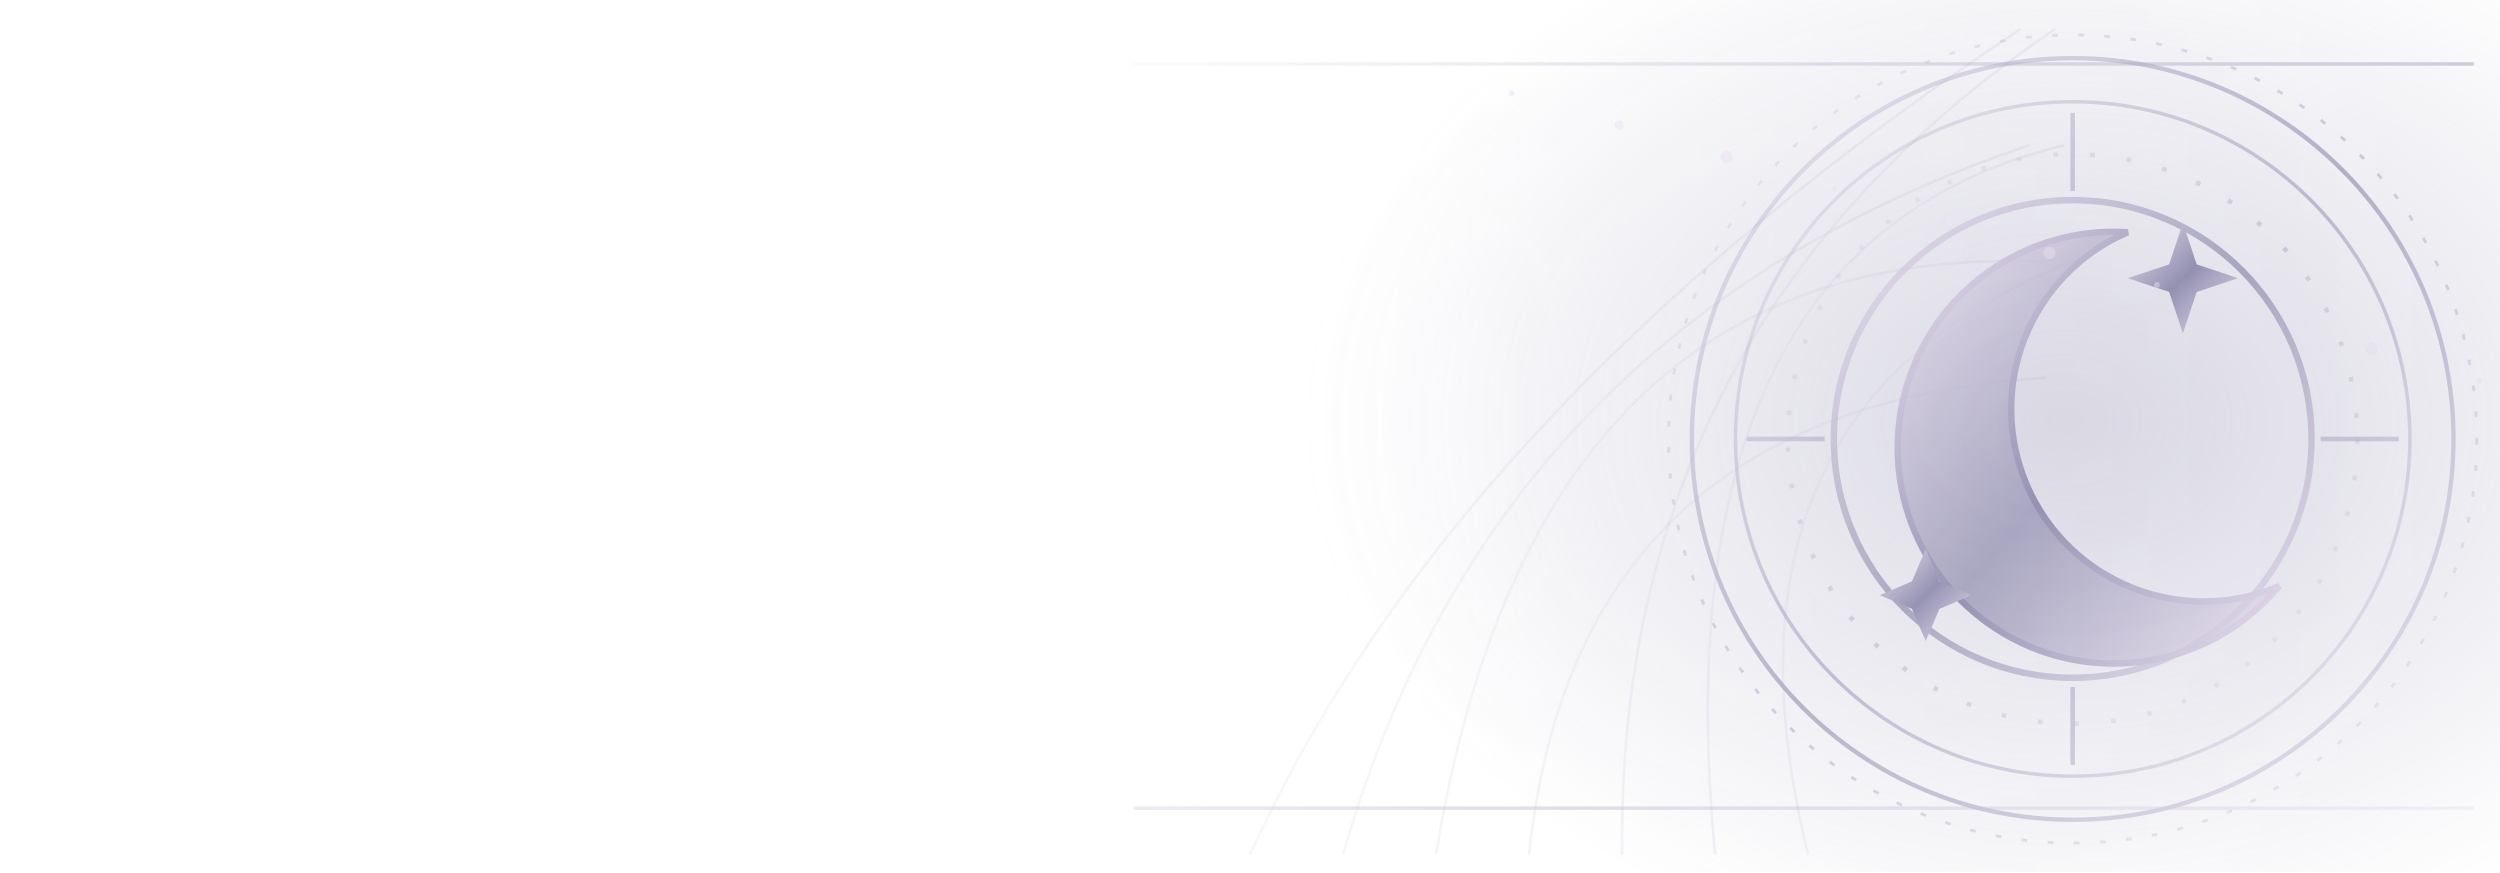
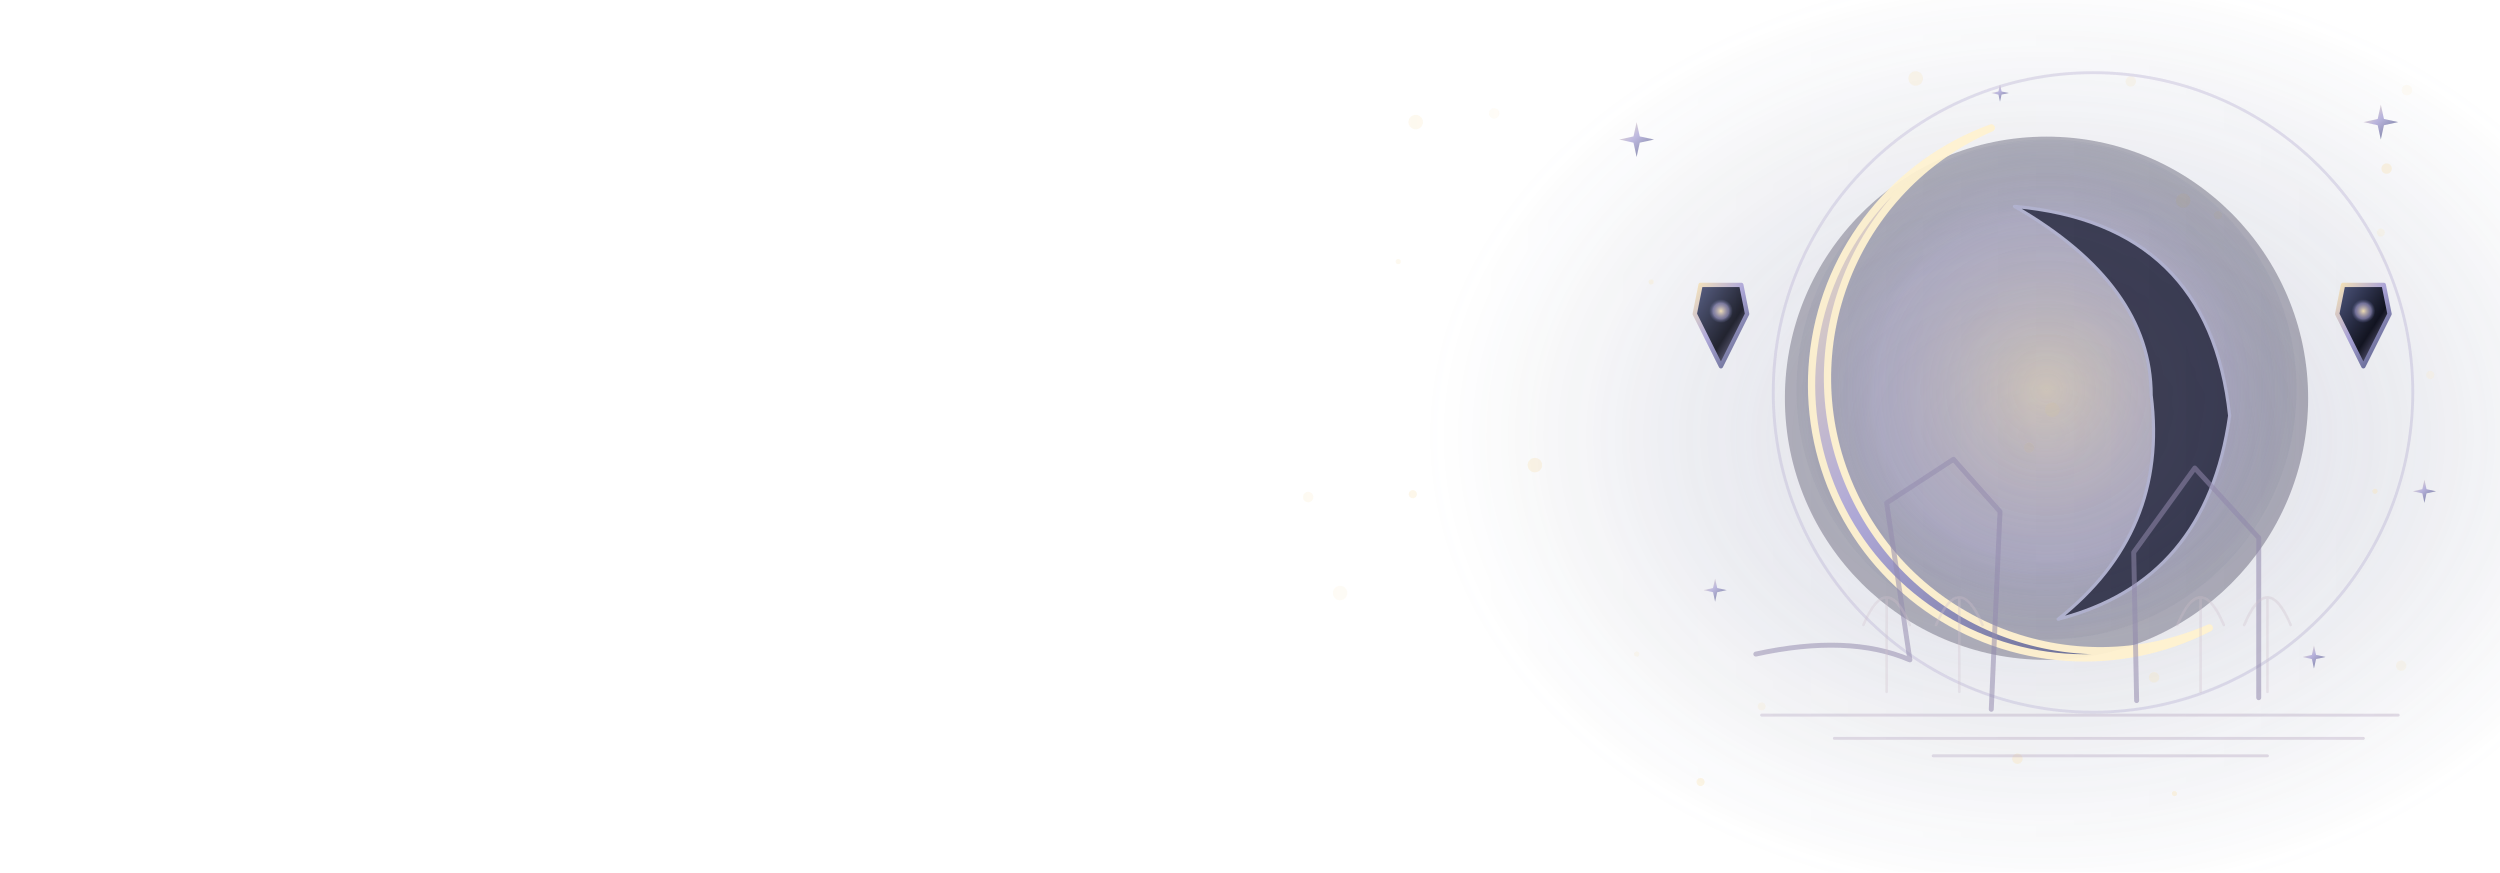
- <svg xmlns="http://www.w3.org/2000/svg" viewBox="0 0 860 300" fill="none" aria-hidden="true">
+ <svg xmlns="http://www.w3.org/2000/svg" viewBox="0 0 860 300" fill="none">
  <defs>
-     <linearGradient id="metal" x1="0" y1="0" x2="1" y2="1">
-       <stop stop-color="#e8deef" />
-       <stop offset=".50" stop-color="#8f8cae" />
-       <stop offset="1" stop-color="#e8deef" />
+     <linearGradient id="metal" x1="0" y1="0" x2=".9" y2="1">
+       <stop stop-color="#f7e3b5" />
+       <stop offset=".46" stop-color="#a9a2d6" />
+       <stop offset="1" stop-color="#4d557e" />
    </linearGradient>
-     <radialGradient id="shine">
-       <stop stop-color="#8f8cae" stop-opacity=".36" />
-       <stop offset="1" stop-color="#8f8cae" stop-opacity="0" />
+     <linearGradient id="darkmetal" x1="0" y1="0" x2="1" y2="1">
+       <stop stop-color="#4d557e" />
+       <stop offset=".6" stop-color="#0e101d" />
+       <stop offset="1" stop-color="#a9a2d6" />
+     </linearGradient>
+     <radialGradient id="light">
+       <stop stop-color="#a9a2d6" stop-opacity=".41" />
+       <stop offset=".53" stop-color="#4d557e" stop-opacity=".16" />
+       <stop offset="1" stop-color="#4d557e" stop-opacity="0" />
    </radialGradient>
-     <linearGradient id="fade" x1="0" x2="1">
-       <stop stop-color="white" stop-opacity="0" />
-       <stop offset=".33" stop-color="white" stop-opacity=".05" />
-       <stop offset=".62" stop-color="white" stop-opacity=".9" />
-       <stop offset="1" stop-color="white" />
+     <linearGradient id="fade">
+       <stop stop-color="#fff" stop-opacity="0" />
+       <stop offset=".39" stop-color="#fff" stop-opacity=".22" />
+       <stop offset=".62" stop-color="#fff" stop-opacity=".9" />
+       <stop offset="1" stop-color="#fff" />
    </linearGradient>
-     <mask id="f">
+     <mask id="leftFade">
      <rect width="860" height="300" fill="url(#fade)" />
    </mask>
+     <radialGradient id="orb">
+       <stop stop-color="#f7e3b5" stop-opacity=".95" />
+       <stop offset=".68" stop-color="#a9a2d6" stop-opacity=".56" />
+       <stop offset="1" stop-color="#4d557e" stop-opacity=".13" />
+     </radialGradient>
  </defs>
-   <g mask="url(#f)">
-     <ellipse cx="710" cy="145" rx="260" ry="190" fill="url(#shine)" />
-     <circle cx="713" cy="151" r="131" stroke="url(#metal)" stroke-width="1.5" opacity=".65" />
-     <circle cx="713" cy="151" r="116" stroke="url(#metal)" stroke-width="1.2" opacity=".54" />
-     <circle cx="713" cy="151" r="139" stroke="url(#metal)" stroke-dasharray="2 7" opacity=".40" />
-     <path d="M430 294 Q500 140 695 10" stroke="url(#metal)" stroke-width=".9" opacity=".12" />
-     <path d="M462 294 Q514 112 698 50" stroke="url(#metal)" stroke-width=".9" opacity=".12" />
-     <path d="M494 294 Q528 84 701 90" stroke="url(#metal)" stroke-width=".9" opacity=".12" />
-     <path d="M526 294 Q542 140 704 130" stroke="url(#metal)" stroke-width=".9" opacity=".12" />
-     <path d="M558 294 Q556 112 707 10" stroke="url(#metal)" stroke-width=".9" opacity=".12" />
-     <path d="M590 294 Q570 84 710 50" stroke="url(#metal)" stroke-width=".9" opacity=".12" />
-     <path d="M622 294 Q584 140 713 90" stroke="url(#metal)" stroke-width=".9" opacity=".12" />
-     <g transform="translate(713 151) scale(1.58) translate(-80 -80)">
-       <circle cx="80" cy="80" r="52" stroke="url(#metal)" stroke-width="1.4" opacity=".75" />
-       <path d="M92 35A47 47 0 1 0 125 112A39 39 0 1 1 92 35Z" fill="url(#metal)" fill-opacity=".74" stroke="url(#metal)" stroke-width="1.4" />
-       <circle cx="80" cy="80" r="62" stroke="url(#metal)" opacity=".35" stroke-dasharray="1 7" />
-       <g fill="url(#metal)">
-         <path d="M104 33l3 9 9 3-9 3-3 9-3-9-9-3 9-3Z" />
-         <path d="M48 104l3 7 7 3-7 3-3 7-3-7-7-3 7-3Z" />
-       </g>
-       <path d="M80 9v17M80 134v17M9 80h17M134 80h17" stroke="url(#metal)" opacity=".65" />
-     </g>
-     <circle cx="520" cy="32" r="1.0" fill="#e8deef" opacity=".5" />
-     <circle cx="557" cy="43" r="1.55" fill="#e8deef" opacity=".5" />
-     <circle cx="594" cy="54" r="2.1" fill="#e8deef" opacity=".5" />
-     <circle cx="631" cy="65" r="1.0" fill="#e8deef" opacity=".5" />
-     <circle cx="668" cy="76" r="1.55" fill="#e8deef" opacity=".5" />
-     <circle cx="705" cy="87" r="2.1" fill="#e8deef" opacity=".5" />
-     <circle cx="742" cy="98" r="1.0" fill="#e8deef" opacity=".5" />
-     <circle cx="779" cy="109" r="1.55" fill="#e8deef" opacity=".5" />
-     <circle cx="816" cy="120" r="2.1" fill="#e8deef" opacity=".5" />
-     <circle cx="853" cy="131" r="1.0" fill="#e8deef" opacity=".5" />
-     <path d="M390 22H851M390 278H851" stroke="url(#metal)" stroke-width="1.2" opacity=".4" />
-     <path d="M455 151H565M840 151H860" stroke="url(#metal)" stroke-width="1" opacity=".4" />
+   <g mask="url(#leftFade)">
+     <ellipse cx="703" cy="150" rx="211" ry="160" fill="url(#light)" stroke="none" stroke-width="1" opacity="0.75" />
+     <circle cx="659" cy="27" r="2.5" fill="#f7e3b5" stroke="none" stroke-width="1" opacity="0.28" />
+     <circle cx="836" cy="129" r="1.4" fill="#f7e3b5" stroke="none" stroke-width="1" opacity="0.2" />
+     <circle cx="821" cy="58" r="1.8" fill="#f7e3b5" stroke="none" stroke-width="1" opacity="0.38" />
+     <circle cx="528" cy="160" r="2.5" fill="#f7e3b5" stroke="none" stroke-width="1" opacity="0.38" />
+     <circle cx="563" cy="225" r="0.9" fill="#f7e3b5" stroke="none" stroke-width="1" opacity="0.2" />
+     <circle cx="486" cy="170" r="1.4" fill="#f7e3b5" stroke="none" stroke-width="1" opacity="0.38" />
+     <circle cx="487" cy="42" r="2.5" fill="#f7e3b5" stroke="none" stroke-width="1" opacity="0.28" />
+     <circle cx="817" cy="169" r="0.9" fill="#f7e3b5" stroke="none" stroke-width="1" opacity="0.38" />
+     <circle cx="481" cy="90" r="0.9" fill="#f7e3b5" stroke="none" stroke-width="1" opacity="0.28" />
+     <circle cx="694" cy="261" r="1.8" fill="#f7e3b5" stroke="none" stroke-width="1" opacity="0.38" />
+     <circle cx="568" cy="97" r="0.9" fill="#f7e3b5" stroke="none" stroke-width="1" opacity="0.28" />
+     <circle cx="751" cy="69" r="2.5" fill="#f7e3b5" stroke="none" stroke-width="1" opacity="0.28" />
+     <circle cx="826" cy="229" r="1.8" fill="#f7e3b5" stroke="none" stroke-width="1" opacity="0.2" />
+     <circle cx="748" cy="273" r="0.9" fill="#f7e3b5" stroke="none" stroke-width="1" opacity="0.38" />
+     <circle cx="706" cy="141" r="2.5" fill="#f7e3b5" stroke="none" stroke-width="1" opacity="0.28" />
+     <circle cx="461" cy="204" r="2.5" fill="#f7e3b5" stroke="none" stroke-width="1" opacity="0.2" />
+     <circle cx="450" cy="171" r="1.8" fill="#f7e3b5" stroke="none" stroke-width="1" opacity="0.28" />
+     <circle cx="585" cy="269" r="1.4" fill="#f7e3b5" stroke="none" stroke-width="1" opacity="0.38" />
+     <circle cx="819" cy="80" r="1.4" fill="#f7e3b5" stroke="none" stroke-width="1" opacity="0.2" />
+     <circle cx="733" cy="28" r="1.8" fill="#f7e3b5" stroke="none" stroke-width="1" opacity="0.2" />
+     <circle cx="606" cy="243" r="1.4" fill="#f7e3b5" stroke="none" stroke-width="1" opacity="0.2" />
+     <circle cx="698" cy="154" r="1.8" fill="#f7e3b5" stroke="none" stroke-width="1" opacity="0.28" />
+     <circle cx="828" cy="31" r="1.8" fill="#f7e3b5" stroke="none" stroke-width="1" opacity="0.14" />
+     <circle cx="763" cy="74" r="1.4" fill="#f7e3b5" stroke="none" stroke-width="1" opacity="0.2" />
+     <circle cx="741" cy="233" r="1.8" fill="#f7e3b5" stroke="none" stroke-width="1" opacity="0.28" />
+     <circle cx="514" cy="39" r="1.8" fill="#f7e3b5" stroke="none" stroke-width="1" opacity="0.14" />
+     <ellipse cx="704" cy="137" rx="90" ry="90" fill="#34324a" stroke="none" stroke-width="1" opacity="0.36" />
+     <circle cx="704" cy="134" r="86" fill="url(#orb)" stroke="none" stroke-width="1" opacity="0.47" />
+     <path d="M685 44 A94 94 0 1 0 760 216 A78 78 0 1 1 685 44Z" stroke="#fff1cd" stroke-width="2.5" opacity="0.94" fill="url(#metal)" stroke-linecap="round" stroke-linejoin="round" />
+     <path d="M693 71Q760 77 767 143Q759 200 708 213Q746 183 740 136Q740 98 693 71Z" stroke="#aeb0cf" stroke-width="1.1" opacity="0.84" fill="#1e2038" stroke-linecap="round" stroke-linejoin="round" />
+     <circle cx="720" cy="135" r="110" fill="none" stroke="#b2aacf" stroke-width="1" opacity="0.36" />
+     <path d="M604 225Q636 218 657 227L649 173L672 158L688 176L685 244 M735 241L734 190L755 161L777 185L777 240" stroke="#8d83a9" stroke-width="1.7" opacity="0.54" fill="none" stroke-linecap="round" stroke-linejoin="round" />
+     <path d="M606 246H825 M631 254H813 M665 260H780" stroke="#ab9ab6" stroke-width="1" opacity="0.35" fill="none" stroke-linecap="round" stroke-linejoin="round" />
+     <path d="M649 238V206 M641 215Q649 196 657 215" stroke="#ccbdc9" stroke-width="0.9" opacity="0.32" fill="none" stroke-linecap="round" stroke-linejoin="round" />
+     <path d="M674 238V206 M666 215Q674 196 682 215" stroke="#ccbdc9" stroke-width="0.9" opacity="0.32" fill="none" stroke-linecap="round" stroke-linejoin="round" />
+     <path d="M757 238V206 M749 215Q757 196 765 215" stroke="#ccbdc9" stroke-width="0.9" opacity="0.32" fill="none" stroke-linecap="round" stroke-linejoin="round" />
+     <path d="M780 238V206 M772 215Q780 196 788 215" stroke="#ccbdc9" stroke-width="0.9" opacity="0.32" fill="none" stroke-linecap="round" stroke-linejoin="round" />
+     <path d="M563 42L564.08 46.92L569 48L564.08 49.08L563 54L561.92 49.08L557 48L561.92 46.92Z" fill="url(#metal)" opacity="0.8" />
+     <path d="M590 199L590.72 202.28L594 203L590.72 203.72L590 207L589.28 203.72L586 203L589.28 202.28Z" fill="url(#metal)" opacity="0.8" />
+     <path d="M819 36L820.08 40.92L825 42L820.08 43.08L819 48L817.92 43.08L813 42L817.92 40.92Z" fill="url(#metal)" opacity="0.8" />
+     <path d="M796 222L796.72 225.28L800 226L796.72 226.72L796 230L795.28 226.72L792 226L795.28 225.28Z" fill="url(#metal)" opacity="0.8" />
+     <path d="M688 29L688.54 31.46L691 32L688.54 32.54L688 35L687.46 32.54L685 32L687.46 31.46Z" fill="url(#metal)" opacity="0.8" />
+     <path d="M834 165L834.72 168.28L838 169L834.72 169.72L834 173L833.28 169.72L830 169L833.28 168.28Z" fill="url(#metal)" opacity="0.8" />
+     <line x1="592" y1="39" x2="592" y2="99" stroke="url(#metal)" stroke-width="1" opacity="0.45" stroke-linecap="round" />
+     <path d="M583 108L585 98H599L601 108L592 126Z" stroke="url(#metal)" stroke-width="1.5" opacity="1" fill="url(#darkmetal)" stroke-linecap="round" stroke-linejoin="round" />
+     <circle cx="592" cy="107" r="4" fill="url(#orb)" stroke="none" stroke-width="1" opacity="1" />
+     <line x1="813" y1="39" x2="813" y2="99" stroke="url(#metal)" stroke-width="1" opacity="0.45" stroke-linecap="round" />
+     <path d="M804 108L806 98H820L822 108L813 126Z" stroke="url(#metal)" stroke-width="1.5" opacity="1" fill="url(#darkmetal)" stroke-linecap="round" stroke-linejoin="round" />
+     <circle cx="813" cy="107" r="4" fill="url(#orb)" stroke="none" stroke-width="1" opacity="1" />
  </g>
</svg>
